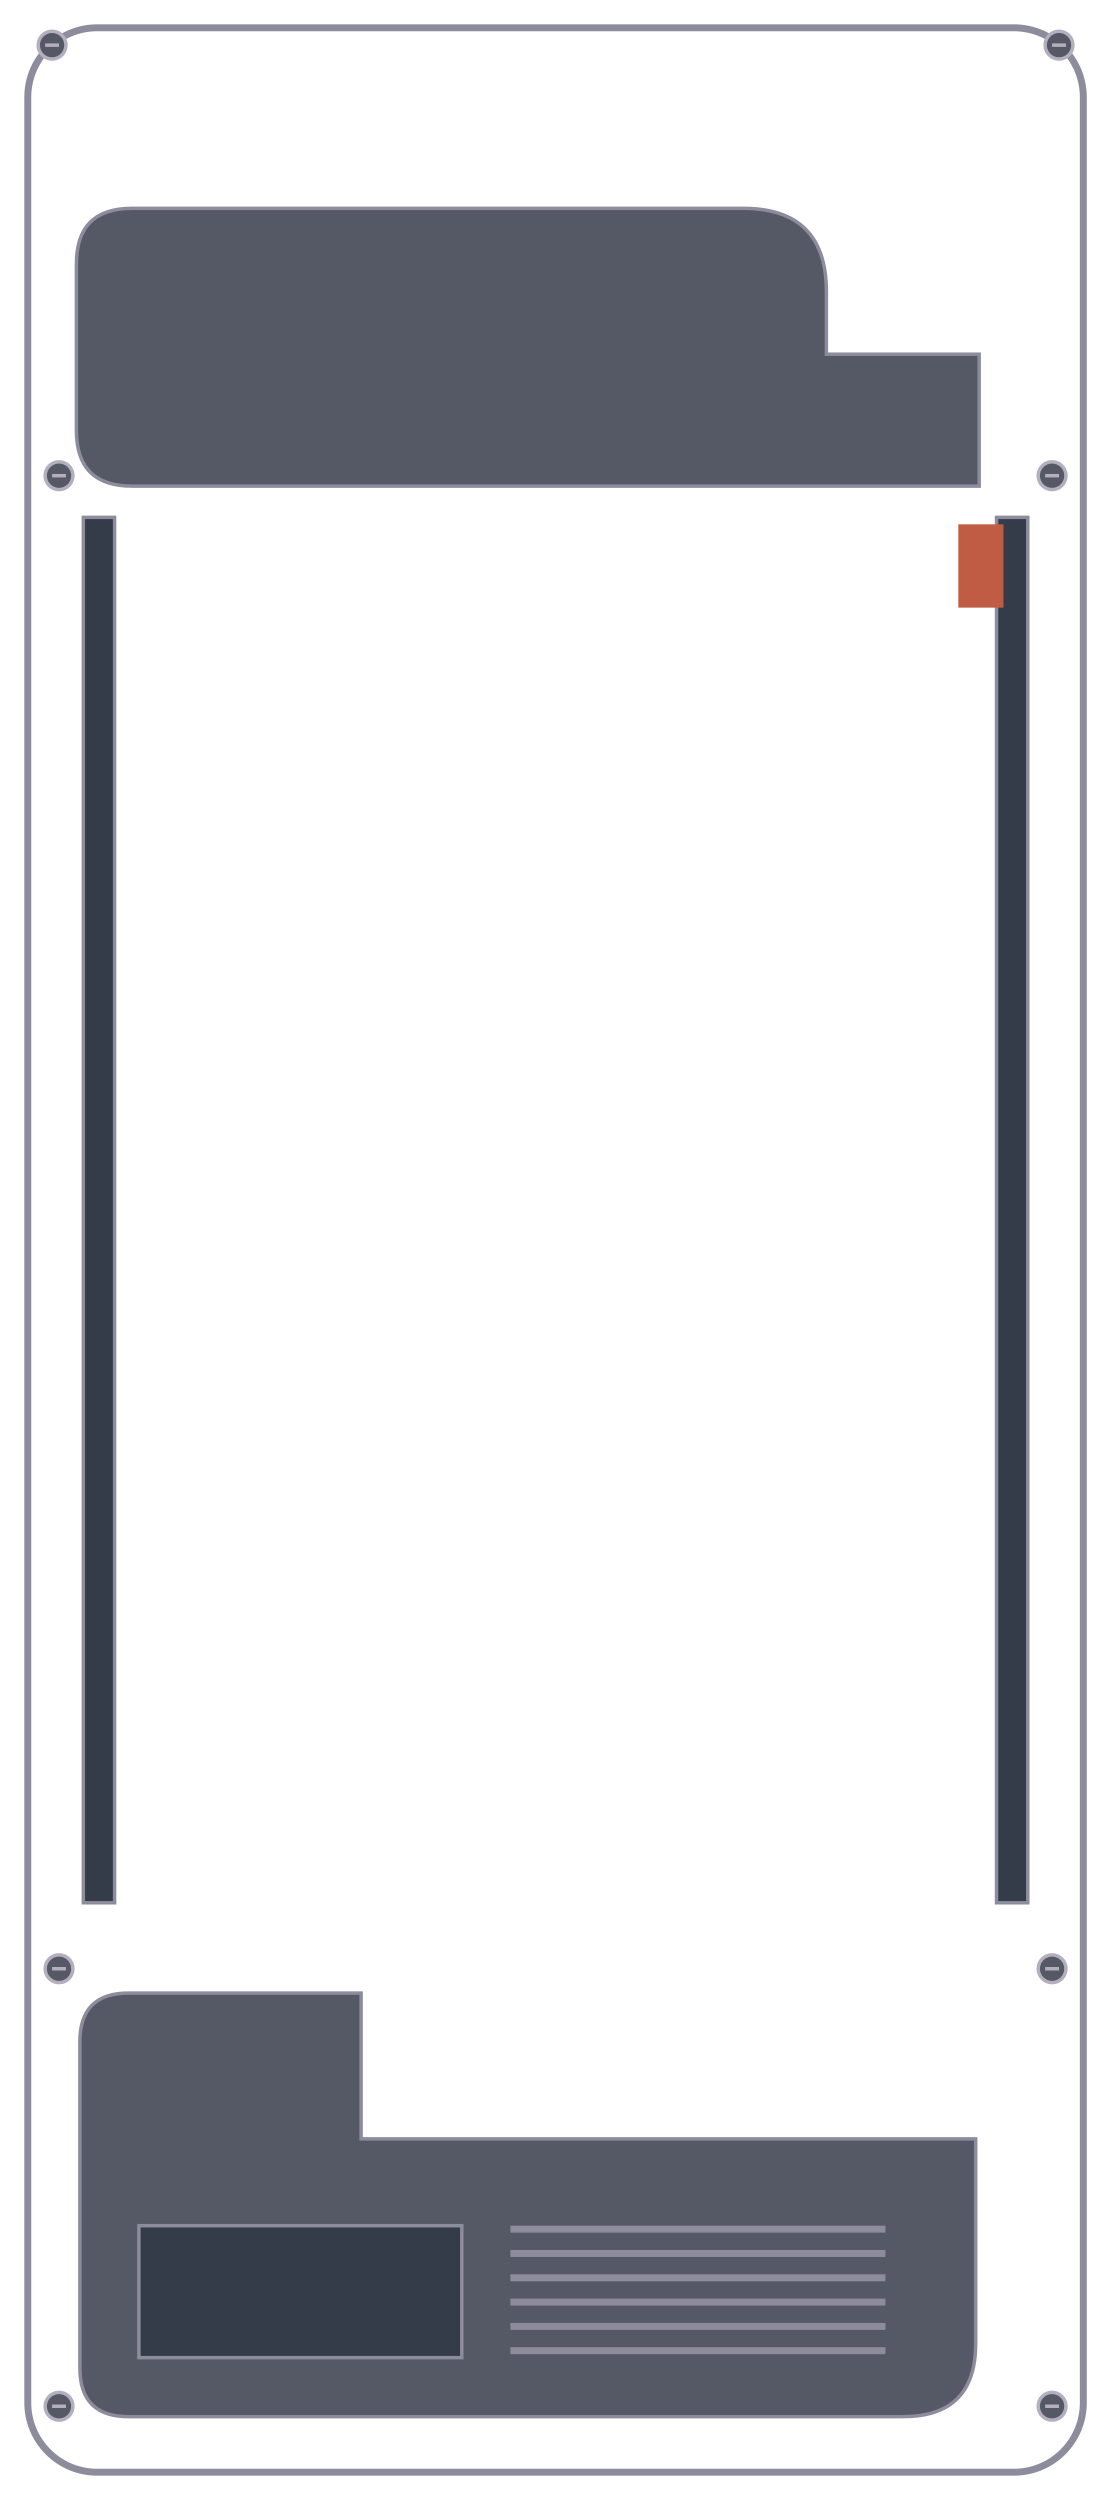
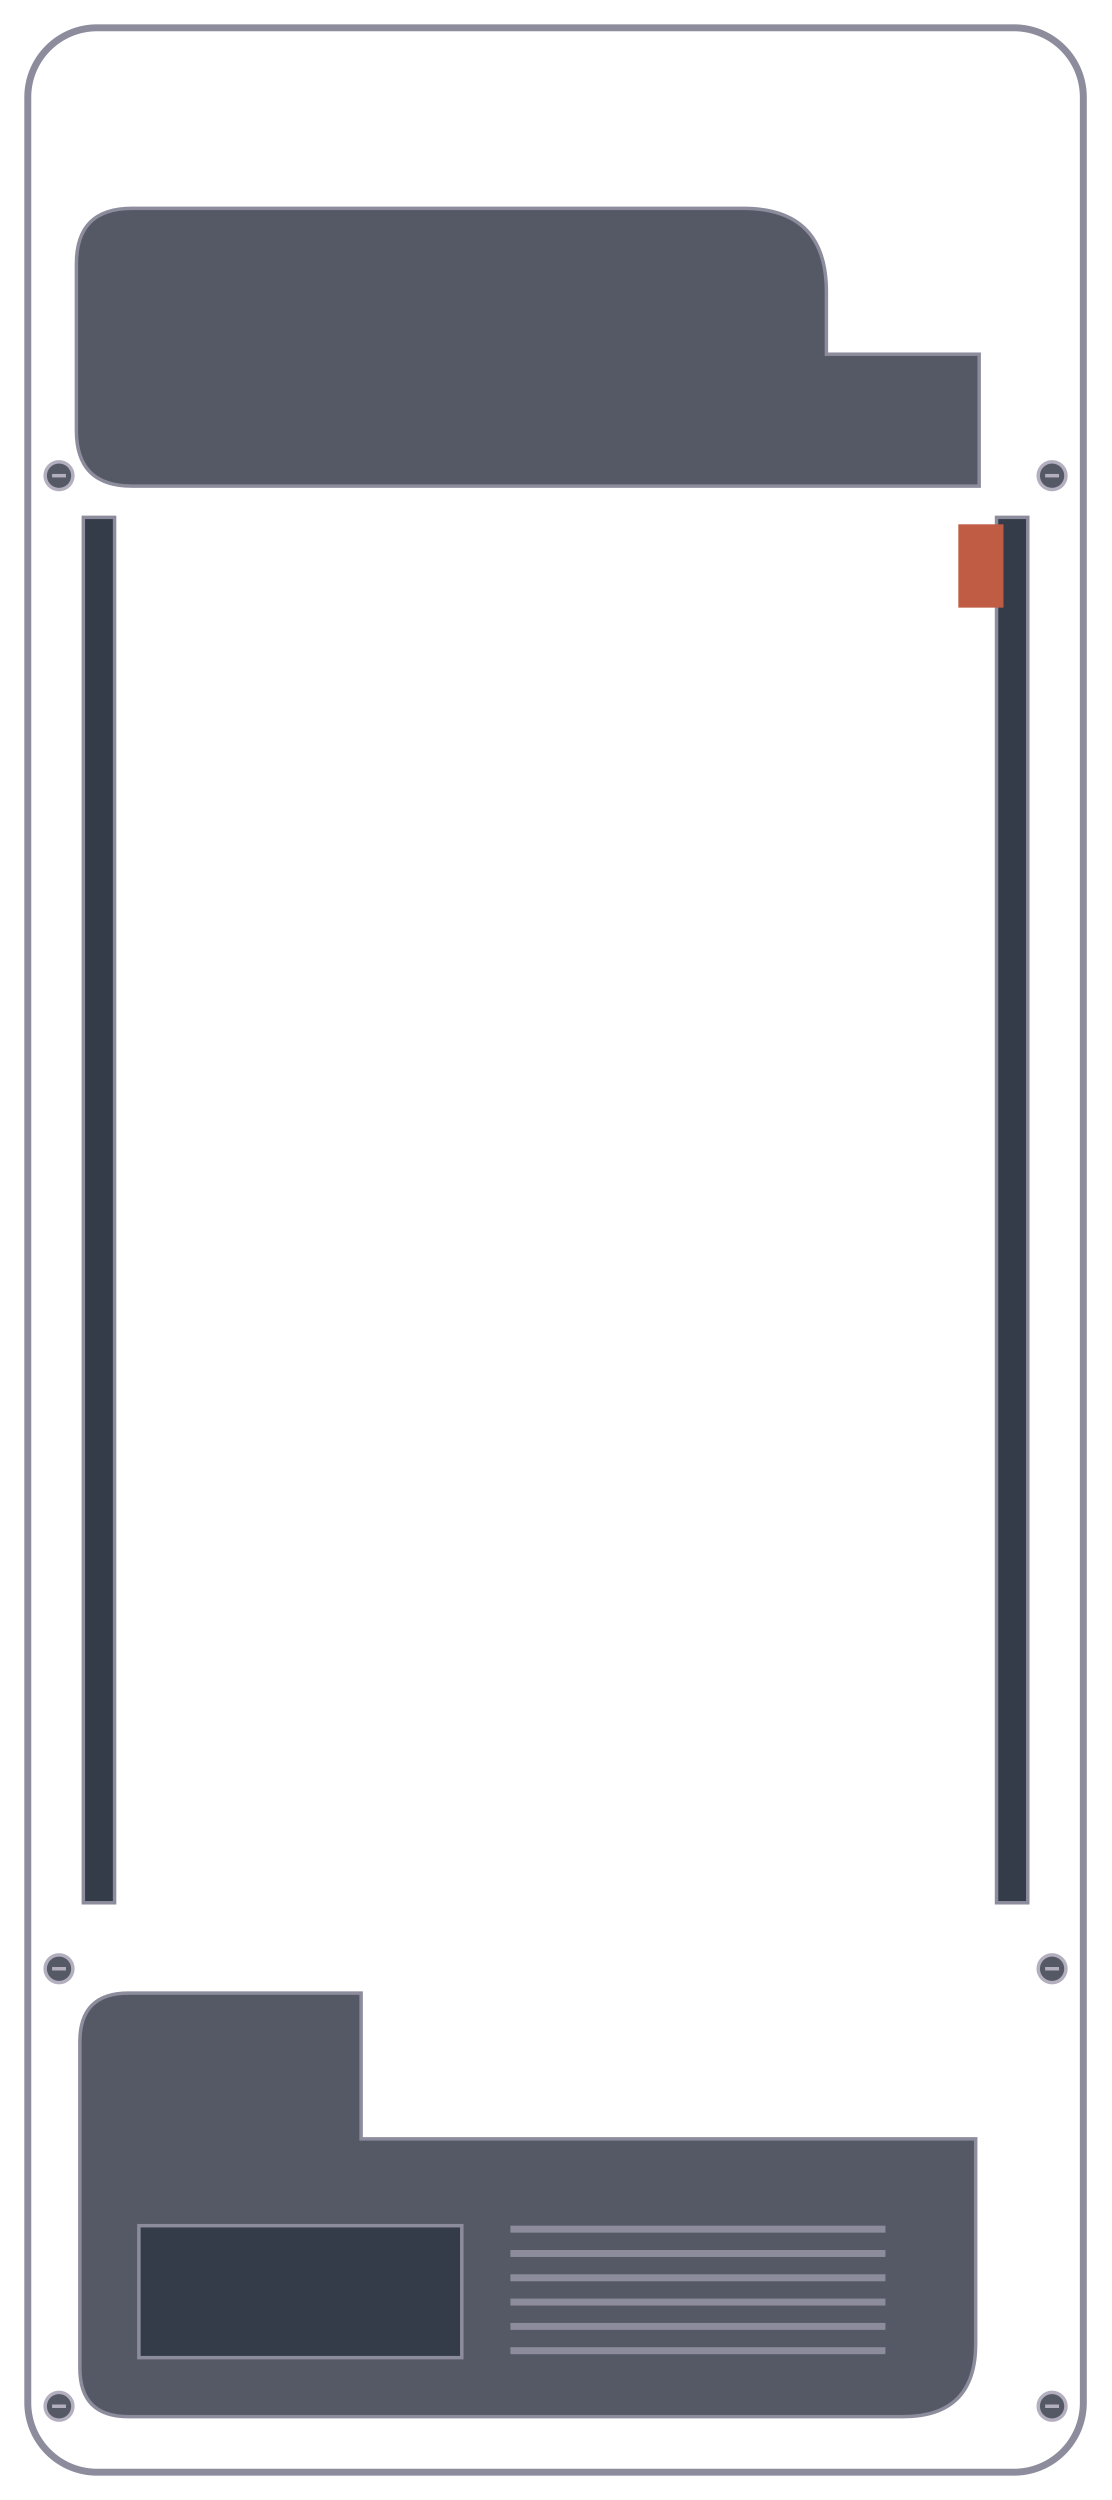
<svg xmlns="http://www.w3.org/2000/svg" viewBox="0 0 320 720" preserveAspectRatio="none">
  <rect x="8" y="8" width="304" height="704" rx="20" fill="none" stroke="#8d8c9d" stroke-width="2" />
  <path d="M22 76Q22 60 38 60H214Q238 60 238 84V102H282V140H38Q22 140 22 124Z" fill="#555966" stroke="#8d8c9d" />
  <path d="M24 149H33V548H24ZM287 149H296V548H287Z" fill="#333c48" stroke="#8d8c9d" />
  <path d="M23 588Q23 574 37 574H104V616H281V675Q281 696 260 696H37Q23 696 23 682Z" fill="#555966" stroke="#8d8c9d" />
  <path d="M40 641h93v38H40Z" fill="#333c48" stroke="#8d8c9d" />
  <path d="M147 642h108m-108 7h108m-108 7h108m-108 7h108m-108 7h108m-108 7h108" stroke="#8d8c9d" stroke-width="2" />
  <path d="M276 151h13v24h-13Z" fill="#bf5c43" />
  <g fill="#555966" stroke="#b4afbf">
-     <circle cx="15" cy="13" r="4" />
-     <path d="M13 13h4" />
-     <circle cx="305" cy="13" r="4" />
-     <path d="M303 13h4" />
    <circle cx="17" cy="137" r="4" />
    <path d="M15 137h4" />
    <circle cx="303" cy="137" r="4" />
    <path d="M301 137h4" />
    <circle cx="17" cy="567" r="4" />
    <path d="M15 567h4" />
    <circle cx="303" cy="567" r="4" />
    <path d="M301 567h4" />
    <circle cx="17" cy="693" r="4" />
    <path d="M15 693h4" />
    <circle cx="303" cy="693" r="4" />
    <path d="M301 693h4" />
  </g>
</svg>
